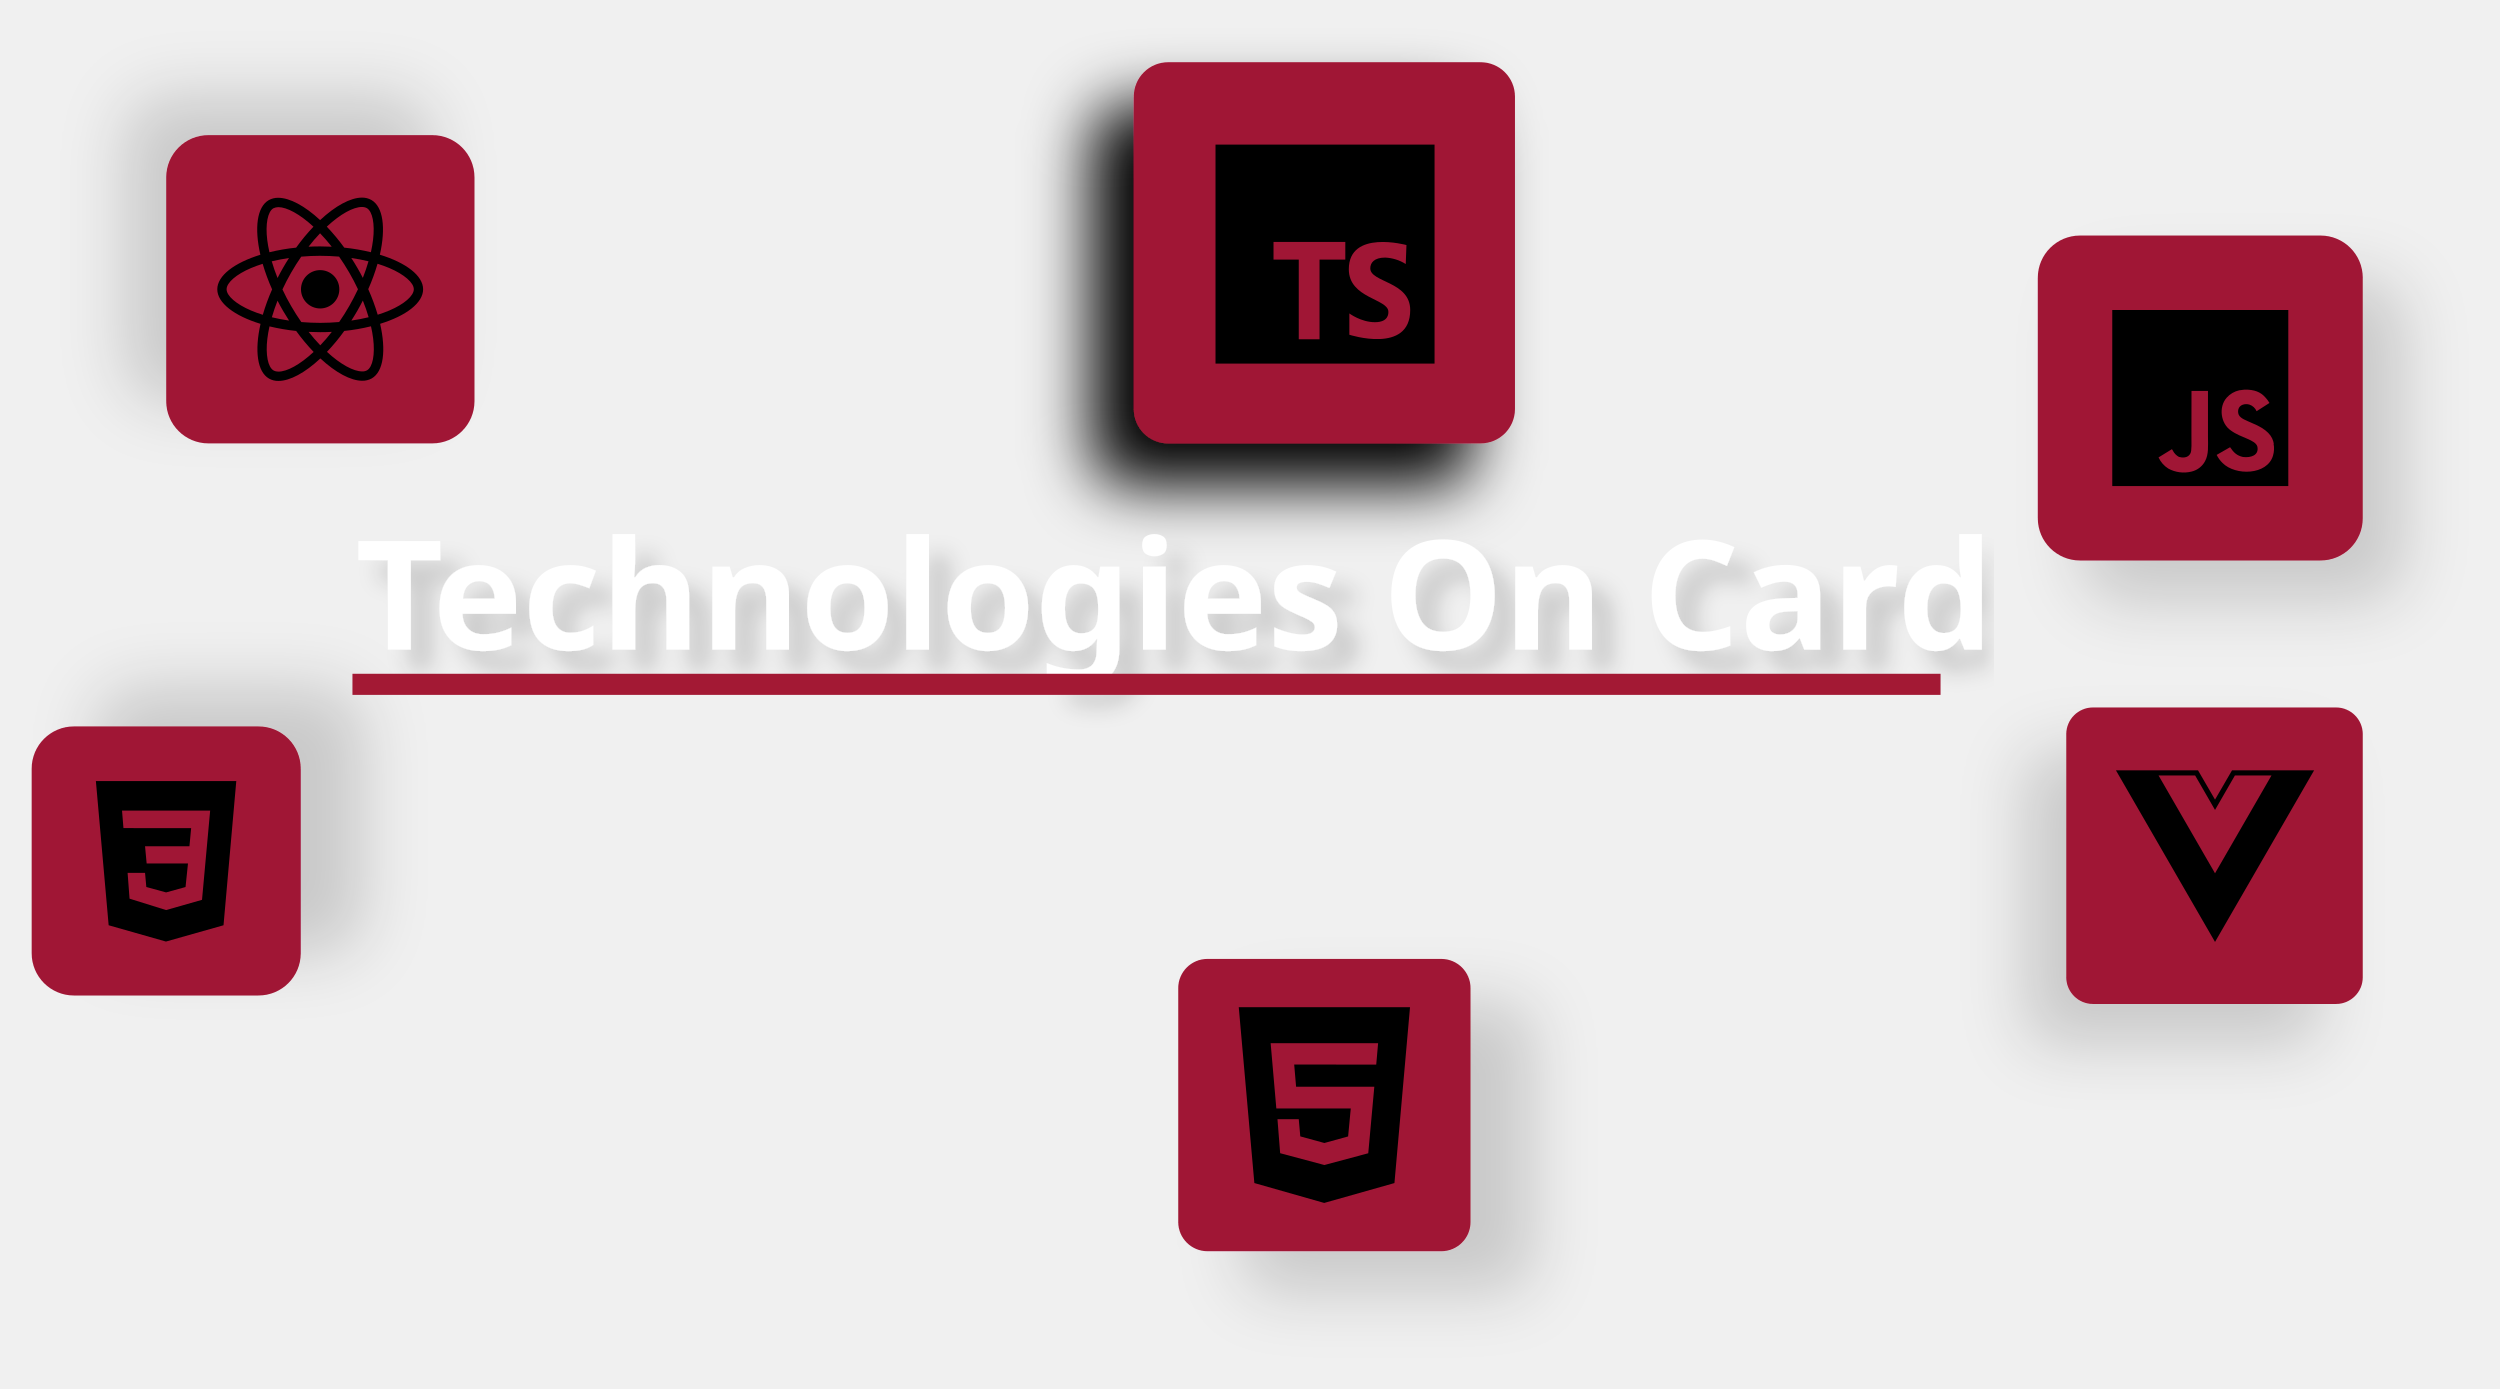
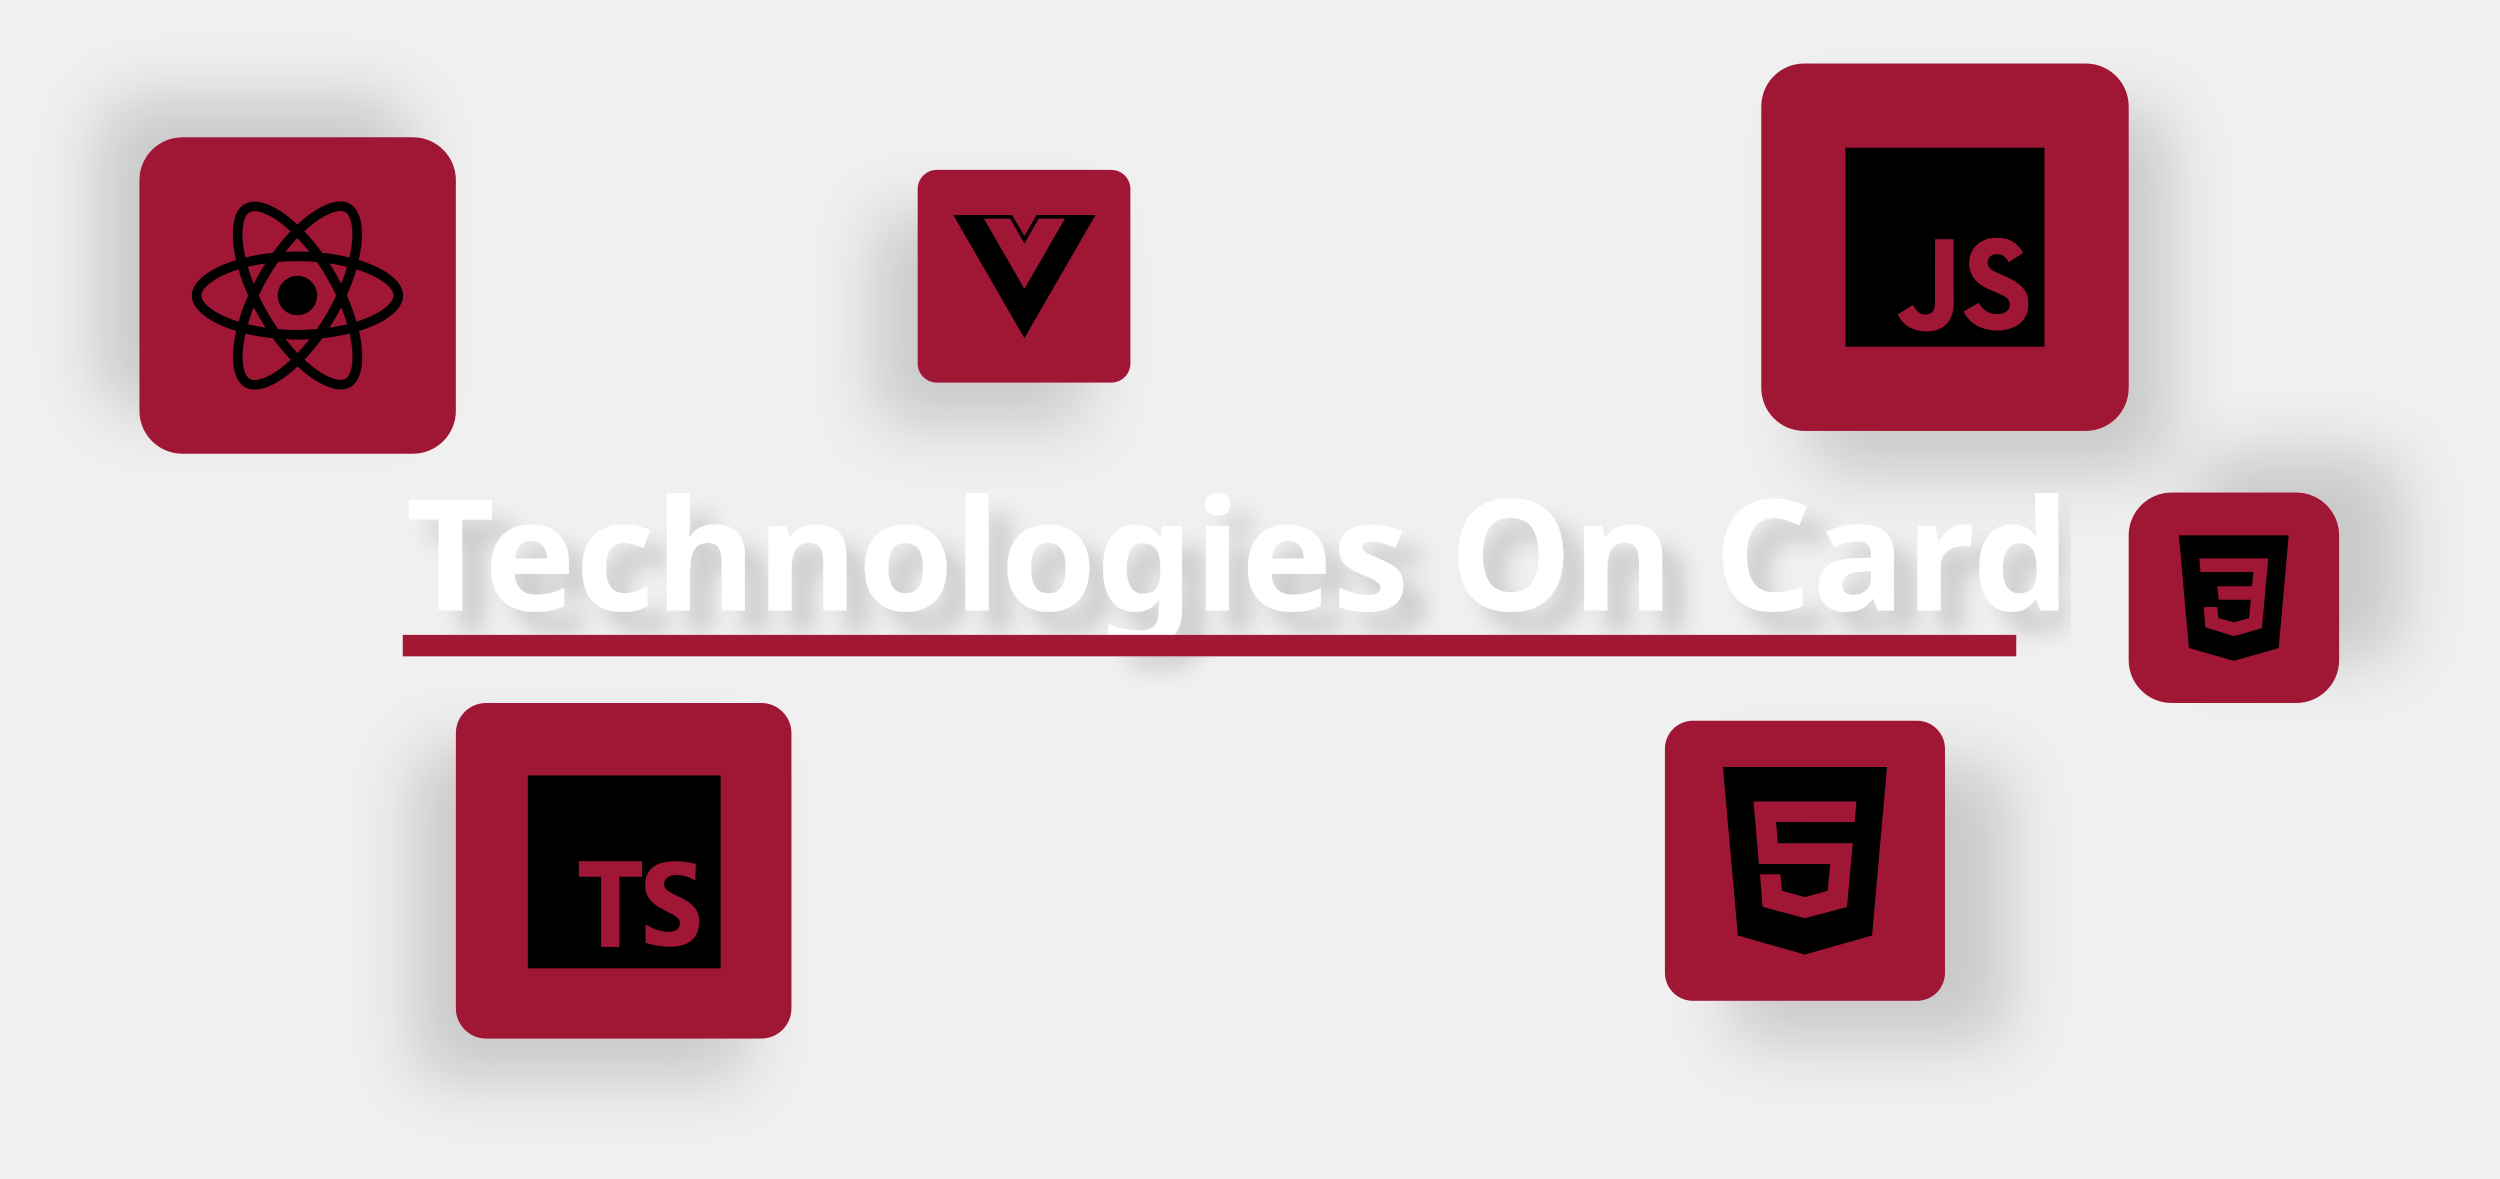
- <svg xmlns="http://www.w3.org/2000/svg" viewBox="0 0 1184.107 657.636">
+ <svg xmlns="http://www.w3.org/2000/svg" viewBox="0 0 1165.464 549.168">
  <defs>
-     <filter id="Path_89" x="472.015" y="4.474" width="270.54" height="270.54" filterUnits="userSpaceOnUse">
+     <filter id="Path_89" x="147.517" y="302.727" width="246.441" height="246.441" filterUnits="userSpaceOnUse">
      <feOffset dx="-20" dy="20" input="SourceAlpha" />
      <feGaussianBlur stdDeviation="15" result="blur" />
-       <feFlood flood-opacity="0d.161" />
+       <feFlood flood-opacity="0.161" />
      <feComposite operator="in" in2="blur" />
      <feComposite in="SourceGraphic" />
    </filter>
-     <filter id="Rectangle_50" x="940.187" y="86.56" width="243.92" height="243.92" filterUnits="userSpaceOnUse">
+     <filter id="Rectangle_50" x="796.086" y="4.613" width="261.273" height="261.273" filterUnits="userSpaceOnUse">
      <feOffset dx="20" dy="20" input="SourceAlpha" />
      <feGaussianBlur stdDeviation="15" result="blur-2" />
      <feFlood flood-opacity="0.161" />
      <feComposite operator="in" in2="blur-2" />
      <feComposite in="SourceGraphic" />
    </filter>
-     <filter id="Rectangle_48" x="13.724" y="0" width="236.014" height="236.014" filterUnits="userSpaceOnUse">
+     <filter id="Rectangle_48" x="0" y="0" width="237.517" height="237.517" filterUnits="userSpaceOnUse">
      <feOffset dx="-20" dy="-19" input="SourceAlpha" />
      <feGaussianBlur stdDeviation="15" result="blur-3" />
      <feFlood flood-opacity="0.161" />
      <feComposite operator="in" in2="blur-3" />
      <feComposite in="SourceGraphic" />
    </filter>
-     <filter id="Path_107" x="543.058" y="429.182" width="228.454" height="228.454" filterUnits="userSpaceOnUse">
+     <filter id="Path_107" x="761.163" y="311" width="220.56" height="220.56" filterUnits="userSpaceOnUse">
      <feOffset dx="30" dy="20" input="SourceAlpha" />
      <feGaussianBlur stdDeviation="15" result="blur-4" />
      <feFlood flood-opacity="0.161" />
      <feComposite operator="in" in2="blur-4" />
      <feComposite in="SourceGraphic" />
    </filter>
-     <filter id="Path_89-2" x="913.667" y="310.086" width="230.44" height="230.44" filterUnits="userSpaceOnUse">
+     <filter id="Path_89-2" x="362.801" y="54.198" width="189.176" height="189.176" filterUnits="userSpaceOnUse">
      <feOffset dx="-20" dy="20" input="SourceAlpha" />
      <feGaussianBlur stdDeviation="15" result="blur-5" />
      <feFlood flood-opacity="0.161" />
      <feComposite operator="in" in2="blur-5" />
      <feComposite in="SourceGraphic" />
    </filter>
-     <filter id="Rectangle_52" x="0" y="280.063" width="217.448" height="217.448" filterUnits="userSpaceOnUse">
+     <filter id="Rectangle_52" x="977.359" y="165.622" width="188.105" height="188.105" filterUnits="userSpaceOnUse">
      <feOffset dx="30" dy="-19" input="SourceAlpha" />
      <feGaussianBlur stdDeviation="15" result="blur-6" />
      <feFlood flood-opacity="0.161" />
      <feComposite operator="in" in2="blur-6" />
      <feComposite in="SourceGraphic" />
    </filter>
-     <filter id="Technologies_On_Cards" x="163.286" y="223.678" width="781" height="137" filterUnits="userSpaceOnUse">
+     <filter id="Technologies_On_Cards" x="184.109" y="200.523" width="781" height="137" filterUnits="userSpaceOnUse">
      <feOffset dx="10" dy="10" input="SourceAlpha" />
      <feGaussianBlur stdDeviation="5" result="blur-7" />
      <feFlood flood-opacity="0.161" />
      <feComposite operator="in" in2="blur-7" />
      <feComposite in="SourceGraphic" />
    </filter>
  </defs>
-   <g id="Technologies-3" transform="translate(107.327 -4291.873)">
-     <g id="Box-6" transform="translate(429.688 4321.347)">
-       <g transform="matrix(1, 0, 0, 1, -537.01, -29.47)" filter="url(#Path_89)">
-         <path id="Path_89-3" data-name="Path 89" d="M16.265,0H164.275A16.265,16.265,0,0,1,180.54,16.265V164.275a16.265,16.265,0,0,1-16.265,16.265H16.265A16.265,16.265,0,0,1,0,164.274V16.265A16.265,16.265,0,0,1,16.265,0Z" transform="translate(537.01 29.47)" fill="#a01934" />
+   <g id="Technologies-3" transform="translate(128.15 -4315.026)">
+     <g id="Box-6" transform="translate(84.367 4642.753)">
+       <g transform="matrix(1, 0, 0, 1, -212.52, -327.73)" filter="url(#Path_89)">
+         <path id="Path_89-3" data-name="Path 89" d="M14.094,0H142.347a14.094,14.094,0,0,1,14.094,14.094V142.347a14.094,14.094,0,0,1-14.094,14.094H14.094A14.094,14.094,0,0,1,0,142.347V14.094A14.094,14.094,0,0,1,14.094,0Z" transform="translate(212.52 327.73)" fill="#a01934" />
      </g>
-       <path id="typescript" d="M3,3V106.75H106.75V3ZM64.479,57.476H52.271V95.225H42.432V57.476H30.477V49.113h34Zm1.914,35.593V82.977s5.511,4.156,12.128,4.156,6.357-4.323,6.357-4.917c0-6.277-18.739-6.277-18.739-20.18,0-18.911,27.3-11.448,27.3-11.448l-.34,8.99a19.922,19.922,0,0,0-9.753-3.055c-5.167,0-7.038,2.461-7.038,5.089,0,6.784,18.911,6.1,18.911,19.759,0,21.023-28.83,11.7-28.83,11.7Z" transform="translate(35.703 36.003)" />
+       <path id="typescript" d="M3,3V92.9H92.9V3ZM56.273,50.205H45.694V82.916H37.169V50.205H26.809V42.958H56.27Zm1.659,30.843V72.3a19.617,19.617,0,0,0,10.509,3.6c5.733,0,5.509-3.746,5.509-4.261,0-5.439-16.237-5.439-16.237-17.486,0-16.384,23.66-9.92,23.66-9.92l-.3,7.789a17.266,17.266,0,0,0-8.451-2.647c-4.478,0-6.1,2.132-6.1,4.411,0,5.878,16.384,5.293,16.384,17.122,0,18.217-24.981,10.135-24.981,10.135Z" transform="translate(30.537 30.797)" />
    </g>
-     <g id="Box-5" transform="translate(857.86 4403.432)">
-       <g transform="matrix(1, 0, 0, 1, -965.19, -111.56)" filter="url(#Rectangle_50)">
-         <rect id="Rectangle_50-2" data-name="Rectangle 50" width="153.92" height="153.92" rx="20" transform="translate(965.19 111.56)" fill="#a01934" />
+     <g id="Box-5" transform="translate(692.936 4344.64)">
+       <g transform="matrix(1, 0, 0, 1, -821.09, -29.61)" filter="url(#Rectangle_50)">
+         <rect id="Rectangle_50-2" data-name="Rectangle 50" width="171.273" height="171.273" rx="20" transform="translate(821.09 29.61)" fill="#a01934" />
      </g>
-       <path id="javascript" d="M0,0H83.377V83.377H0ZM76.547,63.492c-.608-3.8-3.085-7-10.432-9.981-2.557-1.2-5.4-2.032-6.243-3.96a4.1,4.1,0,0,1-.16-2.449c.521-2.244,3.179-2.918,5.263-2.293a5.652,5.652,0,0,1,3.391,3.127c3.592-2.349,3.592-2.349,6.1-3.908a14.338,14.338,0,0,0-2.036-2.71c-2.189-2.454-5.1-3.7-9.845-3.594l-2.449.31a11.2,11.2,0,0,0-5.941,3.493c-3.96,4.487-2.814,12.3,1.977,15.533,4.742,3.543,11.672,4.318,12.562,7.659.837,4.064-3.022,5.367-6.83,4.9-2.814-.625-4.377-2.036-6.1-4.639l-6.357,3.651a14.054,14.054,0,0,0,2.814,3.853c6.045,6.1,21.157,5.788,23.871-3.488a11.758,11.758,0,0,0,.257-5.732l.16.233ZM45.34,38.322H37.53c0,6.732-.031,13.424-.031,20.167,0,4.28.219,8.209-.479,9.418-1.146,2.393-4.1,2.088-5.44,1.668A6.7,6.7,0,0,1,28.7,66.6a2.98,2.98,0,0,0-.441-.685l-6.34,3.908a12.287,12.287,0,0,0,4.6,5.27,15.287,15.287,0,0,0,11.141,1.407,9.758,9.758,0,0,0,6.291-4.9c1.771-3.231,1.4-7.186,1.381-11.621.042-7.135,0-14.275,0-21.466l.014-.195Z" transform="translate(35.271 35.271)" />
+       <path id="javascript" d="M0,0H92.778V92.778H0ZM85.176,70.651c-.677-4.232-3.428-7.786-11.608-11.106-2.845-1.334-6.008-2.261-6.946-4.406a4.565,4.565,0,0,1-.177-2.725c.58-2.5,3.537-3.248,5.856-2.552a6.289,6.289,0,0,1,3.773,3.479c4-2.613,4-2.613,6.785-4.349a15.949,15.949,0,0,0-2.266-3.015c-2.436-2.731-5.679-4.118-10.955-4l-2.725.344A12.462,12.462,0,0,0,60.3,46.206,12.131,12.131,0,0,0,62.5,63.5c5.276,3.942,12.988,4.8,13.978,8.523.932,4.522-3.363,5.973-7.6,5.451-3.13-.7-4.871-2.266-6.785-5.162L55.018,76.37a15.637,15.637,0,0,0,3.13,4.287c6.727,6.788,23.543,6.441,26.561-3.875A13.084,13.084,0,0,0,85,70.4l.177.259ZM50.447,42.644H41.762c0,7.491-.034,14.937-.034,22.44,0,4.77.244,9.135-.534,10.48-1.276,2.664-4.561,2.324-6.053,1.856a7.453,7.453,0,0,1-3.208-3.3,3.317,3.317,0,0,0-.49-.762L24.386,77.7A13.673,13.673,0,0,0,29.5,83.565,17.01,17.01,0,0,0,41.9,85.13a10.859,10.859,0,0,0,7.005-5.454c1.97-3.6,1.553-8,1.537-12.932.046-7.94,0-15.885,0-23.887l.015-.216Z" transform="translate(39.247 39.247)" />
    </g>
-     <g id="Box-4" transform="translate(-8.443 4416.893)">
-       <g transform="matrix(1, 0, 0, 1, -98.88, -125.02)" filter="url(#Rectangle_48)">
-         <rect id="Rectangle_48-2" data-name="Rectangle 48" width="146.014" height="146.014" rx="20" transform="translate(78.72 64)" fill="#a01934" />
+     <g id="Box-4" transform="translate(-42.99 4440.046)">
+       <g transform="matrix(1, 0, 0, 1, -85.16, -125.02)" filter="url(#Rectangle_48)">
+         <rect id="Rectangle_48-2" data-name="Rectangle 48" width="147.517" height="147.517" rx="20" transform="translate(65 64)" fill="#a01934" />
      </g>
-       <path id="react" d="M57.81,43.427a9.082,9.082,0,1,1-9.083-9.083A9.081,9.081,0,0,1,57.81,43.427ZM68.566,0C63.1,0,55.944,3.9,48.709,10.651,41.477,3.936,34.32.084,28.855.084a8.925,8.925,0,0,0-4.493,1.129c-5.586,3.221-6.836,13.26-3.953,25.858C8.044,30.888,0,36.992,0,43.427,0,49.887,8.084,56.009,20.487,59.8,17.627,72.446,18.9,82.5,24.5,85.718a8.724,8.724,0,0,0,4.473,1.117c5.464,0,12.622-3.9,19.857-10.66C56.061,82.9,63.22,86.75,68.683,86.75a8.918,8.918,0,0,0,4.493-1.117c5.582-3.217,6.836-13.256,3.953-25.858,12.322-3.786,20.365-9.9,20.365-16.347,0-6.46-8.084-12.581-20.487-16.38C79.872,14.414,78.6,4.35,73,1.129A8.806,8.806,0,0,0,68.562,0Zm-.02,4.428v.024a4.619,4.619,0,0,1,2.267.516c2.706,1.552,3.882,7.455,2.966,15.047-.219,1.868-.577,3.839-1.013,5.85A95.37,95.37,0,0,0,60.144,23.7a97.051,97.051,0,0,0-8.271-9.941C58.34,7.744,64.414,4.445,68.549,4.433Zm-39.69.084c4.111,0,10.212,3.282,16.7,9.262A93.411,93.411,0,0,0,37.346,23.7,92.343,92.343,0,0,0,24.7,25.881c-.455-1.991-.792-3.916-1.032-5.768-.934-7.589.219-13.487,2.9-15.059a5.95,5.95,0,0,1,2.287-.536ZM48.689,16.9a80.763,80.763,0,0,1,5.525,6.354c-1.787-.084-3.615-.138-5.464-.138-1.868,0-3.713.041-5.525.138A77.181,77.181,0,0,1,48.689,16.9Zm.061,10.668c3.006,0,6,.138,8.946.378q2.474,3.545,4.806,7.556,2.267,3.9,4.135,7.905c-1.252,2.661-2.625,5.322-4.115,7.922-1.544,2.681-3.14,5.232-4.794,7.6-2.954.253-5.956.4-8.978.4-3.006,0-6-.142-8.946-.378-1.649-2.363-3.258-4.895-4.806-7.556q-2.267-3.9-4.135-7.905c1.231-2.669,2.625-5.334,4.115-7.938,1.544-2.681,3.14-5.224,4.794-7.589,2.954-.26,5.956-.4,8.978-.4ZM33.981,28.6c-.975,1.532-1.95,3.1-2.86,4.713-.914,1.584-1.767,3.177-2.58,4.769-1.077-2.665-1.991-5.322-2.746-7.909,2.6-.609,5.342-1.149,8.186-1.568Zm29.493,0c2.823.422,5.546.934,8.149,1.572-.731,2.567-1.646,5.208-2.681,7.849-.813-1.584-1.666-3.181-2.6-4.769-.914-1.593-1.889-3.145-2.864-4.655Zm12.443,2.742c1.966.609,3.835,1.288,5.586,2.025,7.038,3,11.584,6.932,11.584,10.052-.02,3.123-4.57,7.069-11.607,10.055-1.706.731-3.575,1.389-5.5,2A97.358,97.358,0,0,0,71.5,43.374a94.586,94.586,0,0,0,4.408-12.041ZM21.5,31.362a94.773,94.773,0,0,0,4.473,12.106,94.017,94.017,0,0,0-4.412,12.041A57.676,57.676,0,0,1,16,53.478c-7.038-3-11.587-6.935-11.587-10.055s4.55-7.076,11.586-10.059c1.706-.731,3.574-1.389,5.508-2.007ZM68.942,48.747c1.077,2.669,1.991,5.33,2.746,7.914-2.6.638-5.346,1.182-8.186,1.584.975-1.523,1.95-3.1,2.864-4.7.914-1.584,1.767-3.2,2.583-4.794Zm-40.4.084c.813,1.593,1.666,3.181,2.6,4.773S33.029,56.741,34,58.246c-2.823-.414-5.546-.934-8.149-1.568.731-2.56,1.649-5.208,2.681-7.849ZM72.8,60.96a56.131,56.131,0,0,1,1.032,5.781c.934,7.589-.219,13.487-2.9,15.064a4.355,4.355,0,0,1-2.287.52c-4.111,0-10.212-3.279-16.7-9.262a93.7,93.7,0,0,0,8.207-9.912A92.927,92.927,0,0,0,72.8,60.956ZM24.74,61a96.746,96.746,0,0,0,12.622,2.161A96.555,96.555,0,0,0,45.633,73.1c-6.48,6.025-12.561,9.323-16.7,9.323a4.81,4.81,0,0,1-2.247-.536c-2.709-1.543-3.883-7.45-2.969-15.046.219-1.868.577-3.835,1.013-5.842Zm18.525,2.6c1.787.084,3.615.138,5.464.138,1.868,0,3.713-.041,5.525-.138a77.864,77.864,0,0,1-5.464,6.362A82.358,82.358,0,0,1,43.265,63.6Z" transform="translate(4.029 -31.426)" />
+       <path id="react" d="M58.4,43.874A9.175,9.175,0,1,1,49.228,34.7,9.175,9.175,0,0,1,58.4,43.874ZM69.277,0C63.747,0,56.52,3.946,49.211,10.761,41.9,3.976,34.673.085,29.153.085a9.016,9.016,0,0,0-4.54,1.141c-5.643,3.249-6.907,13.4-3.994,26.123C8.123,31.206,0,37.374,0,43.874,0,50.4,8.167,56.585,20.7,60.415,17.808,73.191,19.1,83.35,24.753,86.6a8.819,8.819,0,0,0,4.519,1.129c5.52,0,12.752-3.945,20.061-10.77C56.643,83.747,63.87,87.643,69.39,87.643a9.009,9.009,0,0,0,4.54-1.129c5.64-3.249,6.907-13.392,3.994-26.123C90.373,56.561,98.5,50.384,98.5,43.875S90.331,31.164,77.8,27.327C80.694,14.562,79.4,4.4,73.752,1.141A8.9,8.9,0,0,0,69.267,0Zm-.021,4.473V4.5a4.666,4.666,0,0,1,2.291.521c2.734,1.568,3.922,7.531,3,15.2-.222,1.888-.58,3.878-1.023,5.91a96.352,96.352,0,0,0-12.752-2.191A98.057,98.057,0,0,0,52.412,13.9c6.533-6.074,12.671-9.407,16.848-9.419Zm-40.1.085c4.153,0,10.317,3.315,16.869,9.358a94.376,94.376,0,0,0-8.291,10.022,93.3,93.3,0,0,0-12.776,2.2c-.464-2.011-.8-3.956-1.044-5.828-.948-7.667.222-13.622,2.927-15.21a6.011,6.011,0,0,1,2.31-.542ZM49.19,17.077A81.6,81.6,0,0,1,54.772,23.5c-1.806-.085-3.653-.14-5.52-.14-1.888,0-3.752.041-5.583.14a77.979,77.979,0,0,1,5.52-6.423Zm.062,10.773c3.037,0,6.062.14,9.037.382q2.5,3.581,4.855,7.633,2.291,3.945,4.177,7.987c-1.265,2.689-2.652,5.376-4.158,8.007-1.557,2.711-3.17,5.288-4.841,7.67-2.985.255-6.017.4-9.07.4s-6.062-.143-9.037-.382c-1.666-2.387-3.292-4.946-4.855-7.633q-2.291-3.945-4.177-7.987c1.244-2.7,2.652-5.389,4.158-8.02,1.56-2.708,3.173-5.278,4.842-7.667C43.167,27.986,46.2,27.85,49.251,27.85ZM34.331,28.894c-.985,1.548-1.973,3.133-2.889,4.758-.928,1.6-1.786,3.21-2.606,4.818-1.088-2.692-2.011-5.376-2.775-7.991,2.627-.615,5.4-1.16,8.27-1.584Zm29.8,0c2.852.426,5.6.943,8.233,1.589-.738,2.594-1.663,5.261-2.708,7.929-.822-1.6-1.683-3.213-2.627-4.818-.928-1.609-1.908-3.177-2.894-4.7ZM76.7,31.668c1.987.615,3.875,1.3,5.643,2.046,7.11,3.033,11.7,7,11.7,10.156-.021,3.155-4.617,7.141-11.726,10.158-1.724.738-3.611,1.4-5.561,2.024a98.358,98.358,0,0,0-4.519-12.231A95.563,95.563,0,0,0,76.7,31.655Zm-54.982.012A95.748,95.748,0,0,0,26.24,43.91a94.988,94.988,0,0,0-4.457,12.166,58.267,58.267,0,0,1-5.623-2.053C9.051,51,4.454,47.022,4.454,43.871s4.6-7.149,11.705-10.163c1.723-.738,3.611-1.4,5.57-2.027ZM69.647,49.243c1.088,2.7,2.011,5.384,2.775,8-2.627.644-5.4,1.194-8.27,1.6.985-1.539,1.973-3.133,2.894-4.758.928-1.6,1.786-3.234,2.61-4.842Zm-40.818.085c.822,1.608,1.683,3.213,2.627,4.823s1.908,3.168,2.894,4.689c-2.852-.419-5.6-.943-8.233-1.584.738-2.587,1.666-5.261,2.708-7.929ZM73.542,61.582a56.711,56.711,0,0,1,1.044,5.84c.943,7.667-.222,13.626-2.93,15.219a4.4,4.4,0,0,1-2.31.526c-4.153,0-10.317-3.313-16.869-9.358A94.661,94.661,0,0,0,60.769,63.8a93.879,93.879,0,0,0,12.776-2.216Zm-48.553.041a97.743,97.743,0,0,0,12.752,2.184A97.549,97.549,0,0,0,46.1,73.845c-6.547,6.086-12.69,9.419-16.869,9.419a4.86,4.86,0,0,1-2.27-.542c-2.737-1.558-3.923-7.526-3-15.2.222-1.888.58-3.875,1.023-5.9ZM43.7,64.25c1.806.085,3.653.14,5.52.14,1.888,0,3.752-.041,5.582-.14a78.661,78.661,0,0,1-5.52,6.428A83.2,83.2,0,0,1,43.7,64.25Z" transform="translate(4.278 -31.122)" />
    </g>
-     <g id="Box-3" transform="translate(450.961 4746.055)">
-       <g transform="matrix(1, 0, 0, 1, -558.29, -454.18)" filter="url(#Path_107)">
-         <path id="Path_107-2" data-name="Path 107" d="M13.846,0H124.608a13.846,13.846,0,0,1,13.846,13.846V124.608a13.846,13.846,0,0,1-13.846,13.846H13.846A13.846,13.846,0,0,1,0,124.608V13.846A13.846,13.846,0,0,1,13.846,0Z" transform="translate(558.06 454.18)" fill="#a01934" />
+     <g id="Box-3" transform="translate(648.243 4651.026)">
+       <g transform="matrix(1, 0, 0, 1, -776.39, -336)" filter="url(#Path_107)">
+         <path id="Path_107-2" data-name="Path 107" d="M13.056,0H117.5A13.056,13.056,0,0,1,130.56,13.056V117.5A13.056,13.056,0,0,1,117.5,130.56H13.056A13.056,13.056,0,0,1,0,117.5V13.056A13.056,13.056,0,0,1,13.056,0Z" transform="translate(776.16 336)" fill="#a01934" />
      </g>
-       <path id="html5" d="M0,0H81.12L73.742,83.294l-33.27,9.414L7.392,83.29ZM27.16,37.663l-.9-10.5,38.856.012.889-10.128-50.9-.012L17.8,47.976H53.057L51.8,61.211,40.559,64.316,29.145,61.187l-.727-8.15H18.341l1.272,16.112,20.945,5.6,20.778-5.574L64.21,37.666H27.16Z" transform="translate(28.437 22.873)" />
+       <path id="html5" d="M0,0H76.5L69.538,78.546,38.161,87.423,6.971,78.542ZM25.611,35.515l-.845-9.9,36.641.012.838-9.551-48-.012,2.54,29.177H50.032l-1.187,12.48-10.6,2.929L27.483,57.7,26.8,50.013H17.3l1.2,15.193,19.752,5.282,19.594-5.256,2.709-29.714H25.611Z" transform="translate(26.803 21.569)" />
    </g>
-     <g id="Box-2" transform="translate(871.34 4626.959)">
-       <g transform="matrix(1, 0, 0, 1, -978.67, -335.09)" filter="url(#Path_89-2)">
-         <path id="Path_89-4" data-name="Path 89" d="M12.652,0H127.788A12.652,12.652,0,0,1,140.44,12.652V127.788a12.652,12.652,0,0,1-12.652,12.652H12.652A12.652,12.652,0,0,1,0,127.788V12.652A12.652,12.652,0,0,1,12.652,0Z" transform="translate(978.67 335.09)" fill="#a01934" />
+     <g id="Box-2" transform="translate(299.651 4394.225)">
+       <g transform="matrix(1, 0, 0, 1, -427.8, -79.2)" filter="url(#Path_89-2)">
+         <path id="Path_89-4" data-name="Path 89" d="M8.934,0H90.241a8.934,8.934,0,0,1,8.934,8.934V90.241a8.934,8.934,0,0,1-8.934,8.934H8.934A8.934,8.934,0,0,1,0,90.241V8.934A8.934,8.934,0,0,1,8.934,0Z" transform="translate(427.8 79.2)" fill="#a01934" />
      </g>
-       <path id="vue" d="M93.878,0H55L46.939,13.886,38.881,0H0L46.939,81.283ZM46.939,48.778,20.184,2.425H37.512l9.427,16.35,9.428-16.35H73.695Z" transform="translate(23.522 29.767)" />
+       <path id="vue" d="M66.294,0H38.839L33.147,9.807,27.457,0H0L33.147,57.4ZM33.147,34.446,14.253,1.713H26.491l6.656,11.546L39.805,1.713H52.042Z" transform="translate(16.611 21.021)" />
    </g>
-     <g id="Box-1" transform="translate(-92.327 4635.936)">
-       <g transform="matrix(1, 0, 0, 1, -15, -344.06)" filter="url(#Rectangle_52)">
-         <rect id="Rectangle_52-2" data-name="Rectangle 52" width="127.448" height="127.448" rx="20" transform="translate(15 344.06)" fill="#a01934" />
+     <g id="Box-1" transform="translate(864.209 4544.648)">
+       <g transform="matrix(1, 0, 0, 1, -992.36, -229.62)" filter="url(#Rectangle_52)">
+         <rect id="Rectangle_52-2" data-name="Rectangle 52" width="98.105" height="98.105" rx="20" transform="translate(992.36 229.62)" fill="#a01934" />
      </g>
-       <path id="css3" d="M0,0H66.5L60.453,68.287,33.179,76.005,6.051,68.285ZM54.122,13.975l-41.74-.009.675,8.3,32.064.007-.808,8.6H23.286l.76,8.148H43.624L42.465,50.182l-9.215,2.546-9.362-2.565-.6-6.682H15.027l.918,12.208,17.307,5.4,17.016-4.846,3.855-42.258Z" transform="translate(30.414 25.893)" />
+       <path id="css3" d="M0,0H51.193L46.535,52.565,25.54,58.506,4.658,52.563ZM41.661,10.758l-32.13-.007.516,6.392,24.682.005-.622,6.621H17.925l.585,6.272H33.581l-.893,8.587-7.094,1.96-7.207-1.977-.458-5.144H11.567l.705,9.4L25.6,47.022l13.1-3.732,2.968-32.525Z" transform="translate(23.411 19.931)" />
    </g>
    <g id="Title" transform="translate(-240.891 186.5)">
-       <g transform="matrix(1, 0, 0, 1, 133.56, 4105.37)" filter="url(#Technologies_On_Cards)">
-         <text id="Technologies_On_Cards-2" data-name="Technologies On Cards" transform="translate(168.29 307.68)" fill="#fff" font-size="72" font-family="Kanit-SemiBold, Kanit" font-weight="600">
+       <g transform="matrix(1, 0, 0, 1, 112.74, 4128.53)" filter="url(#Technologies_On_Cards)">
+         <text id="Technologies_On_Cards-2" data-name="Technologies On Cards" transform="translate(189.11 284.52)" fill="#fff" font-size="72" font-family="Kanit-SemiBold, Kanit" font-weight="600">
          <tspan x="0" y="0">Technologies On Cards</tspan>
        </text>
      </g>
      <line id="Line_8" data-name="Line 8" x2="752.19" transform="translate(300.5 4429.5)" fill="none" stroke="#a31934" stroke-width="10" />
    </g>
  </g>
</svg>
